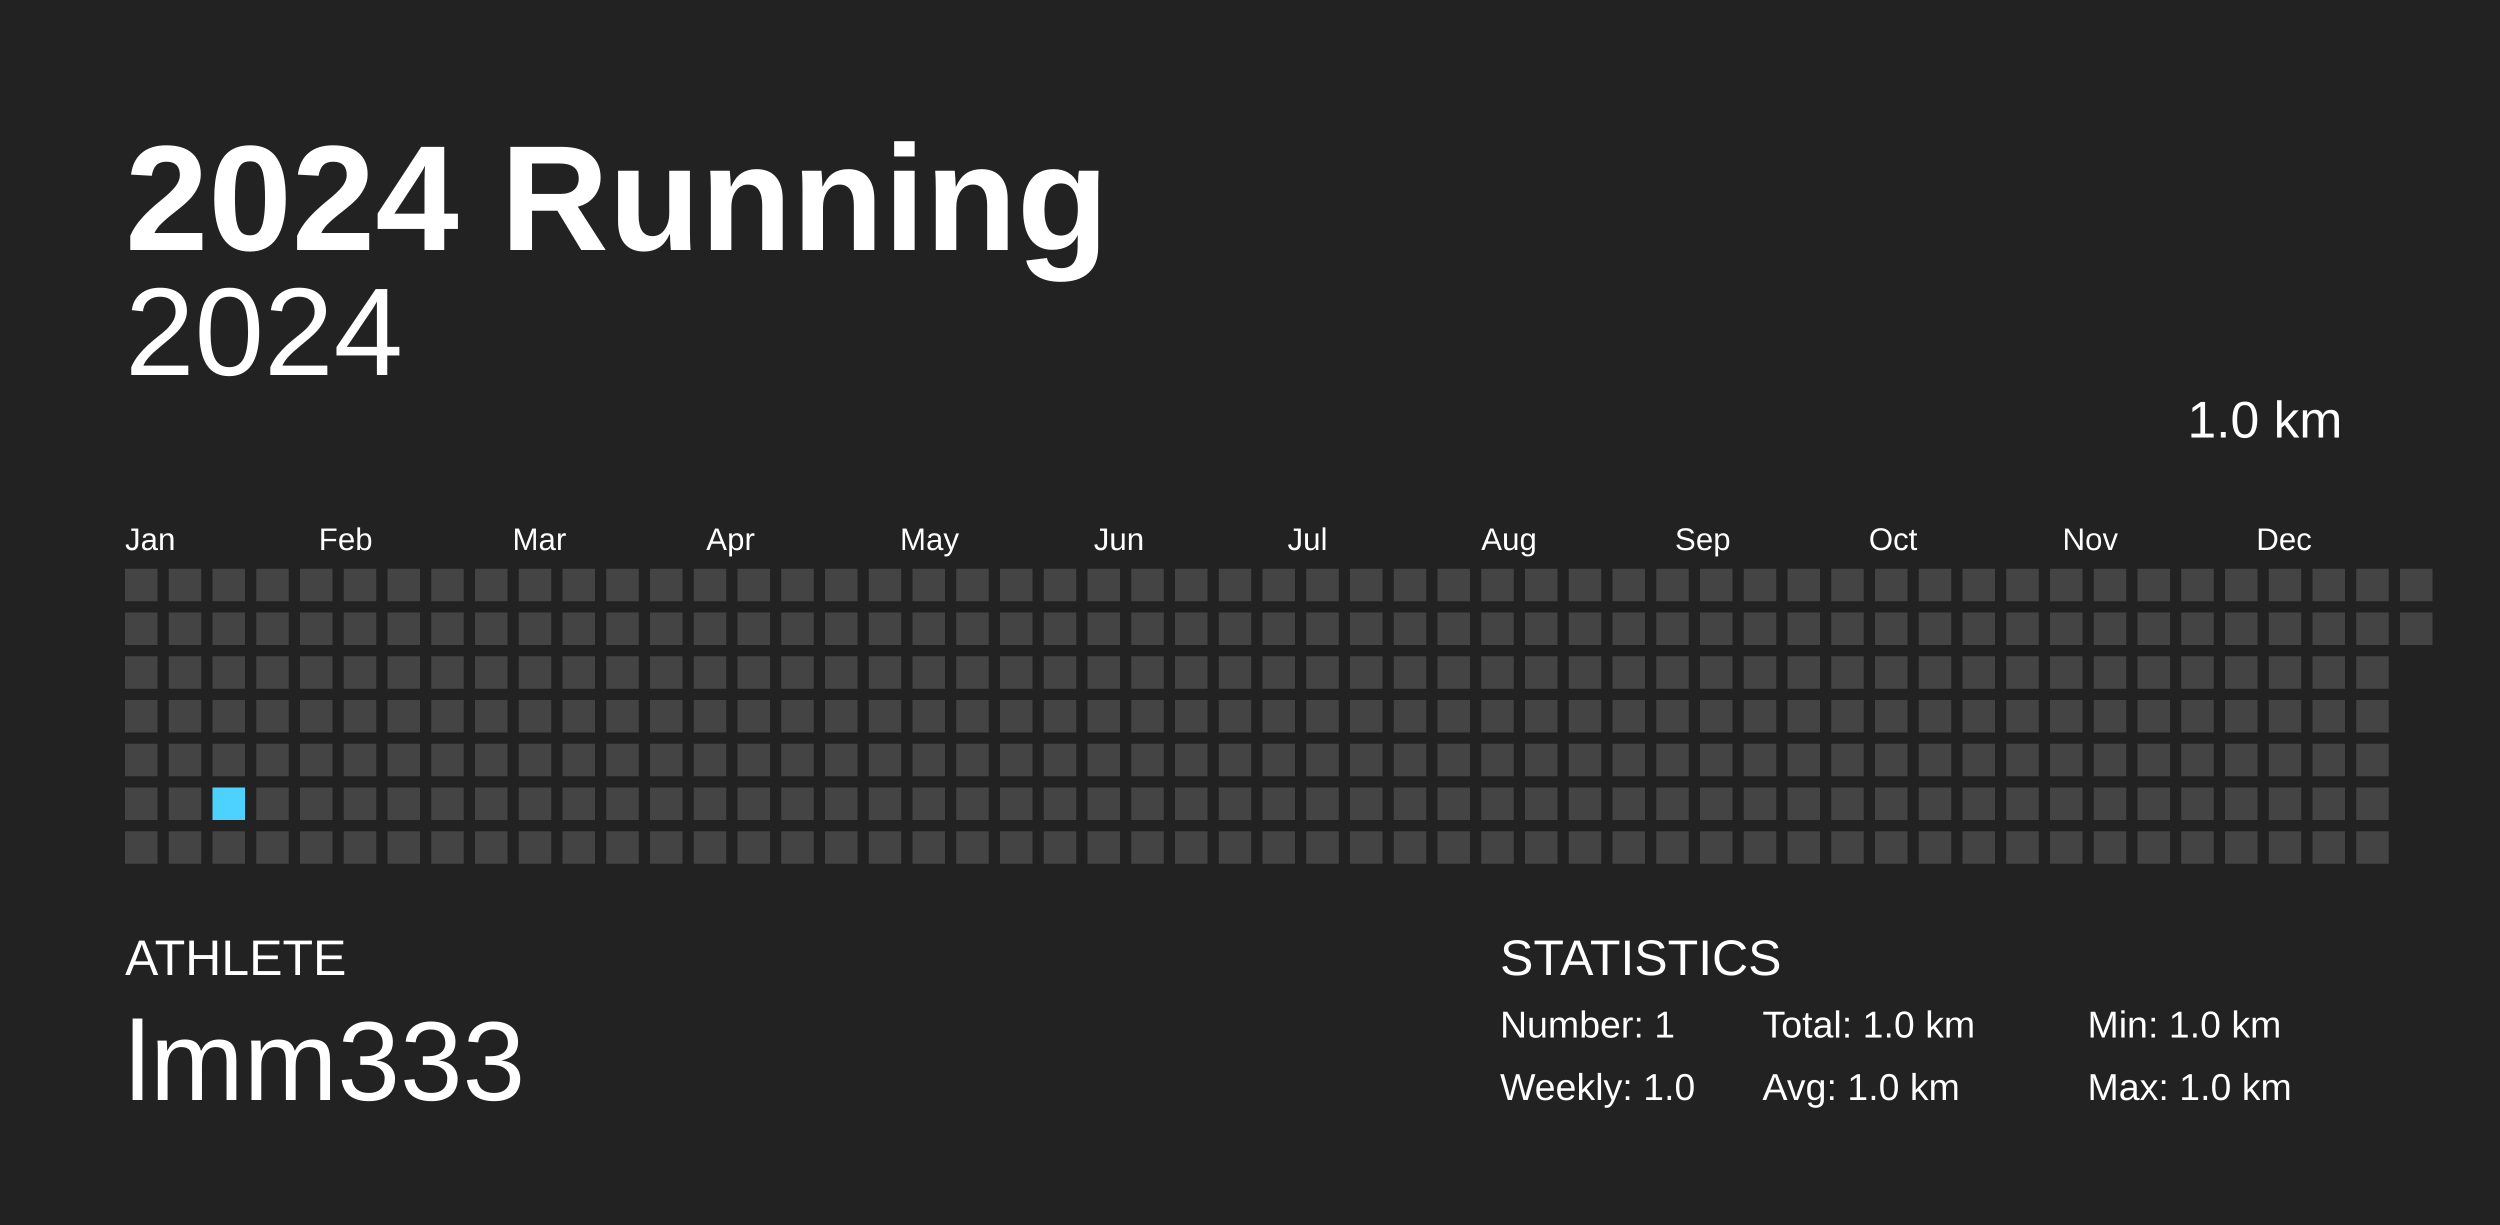
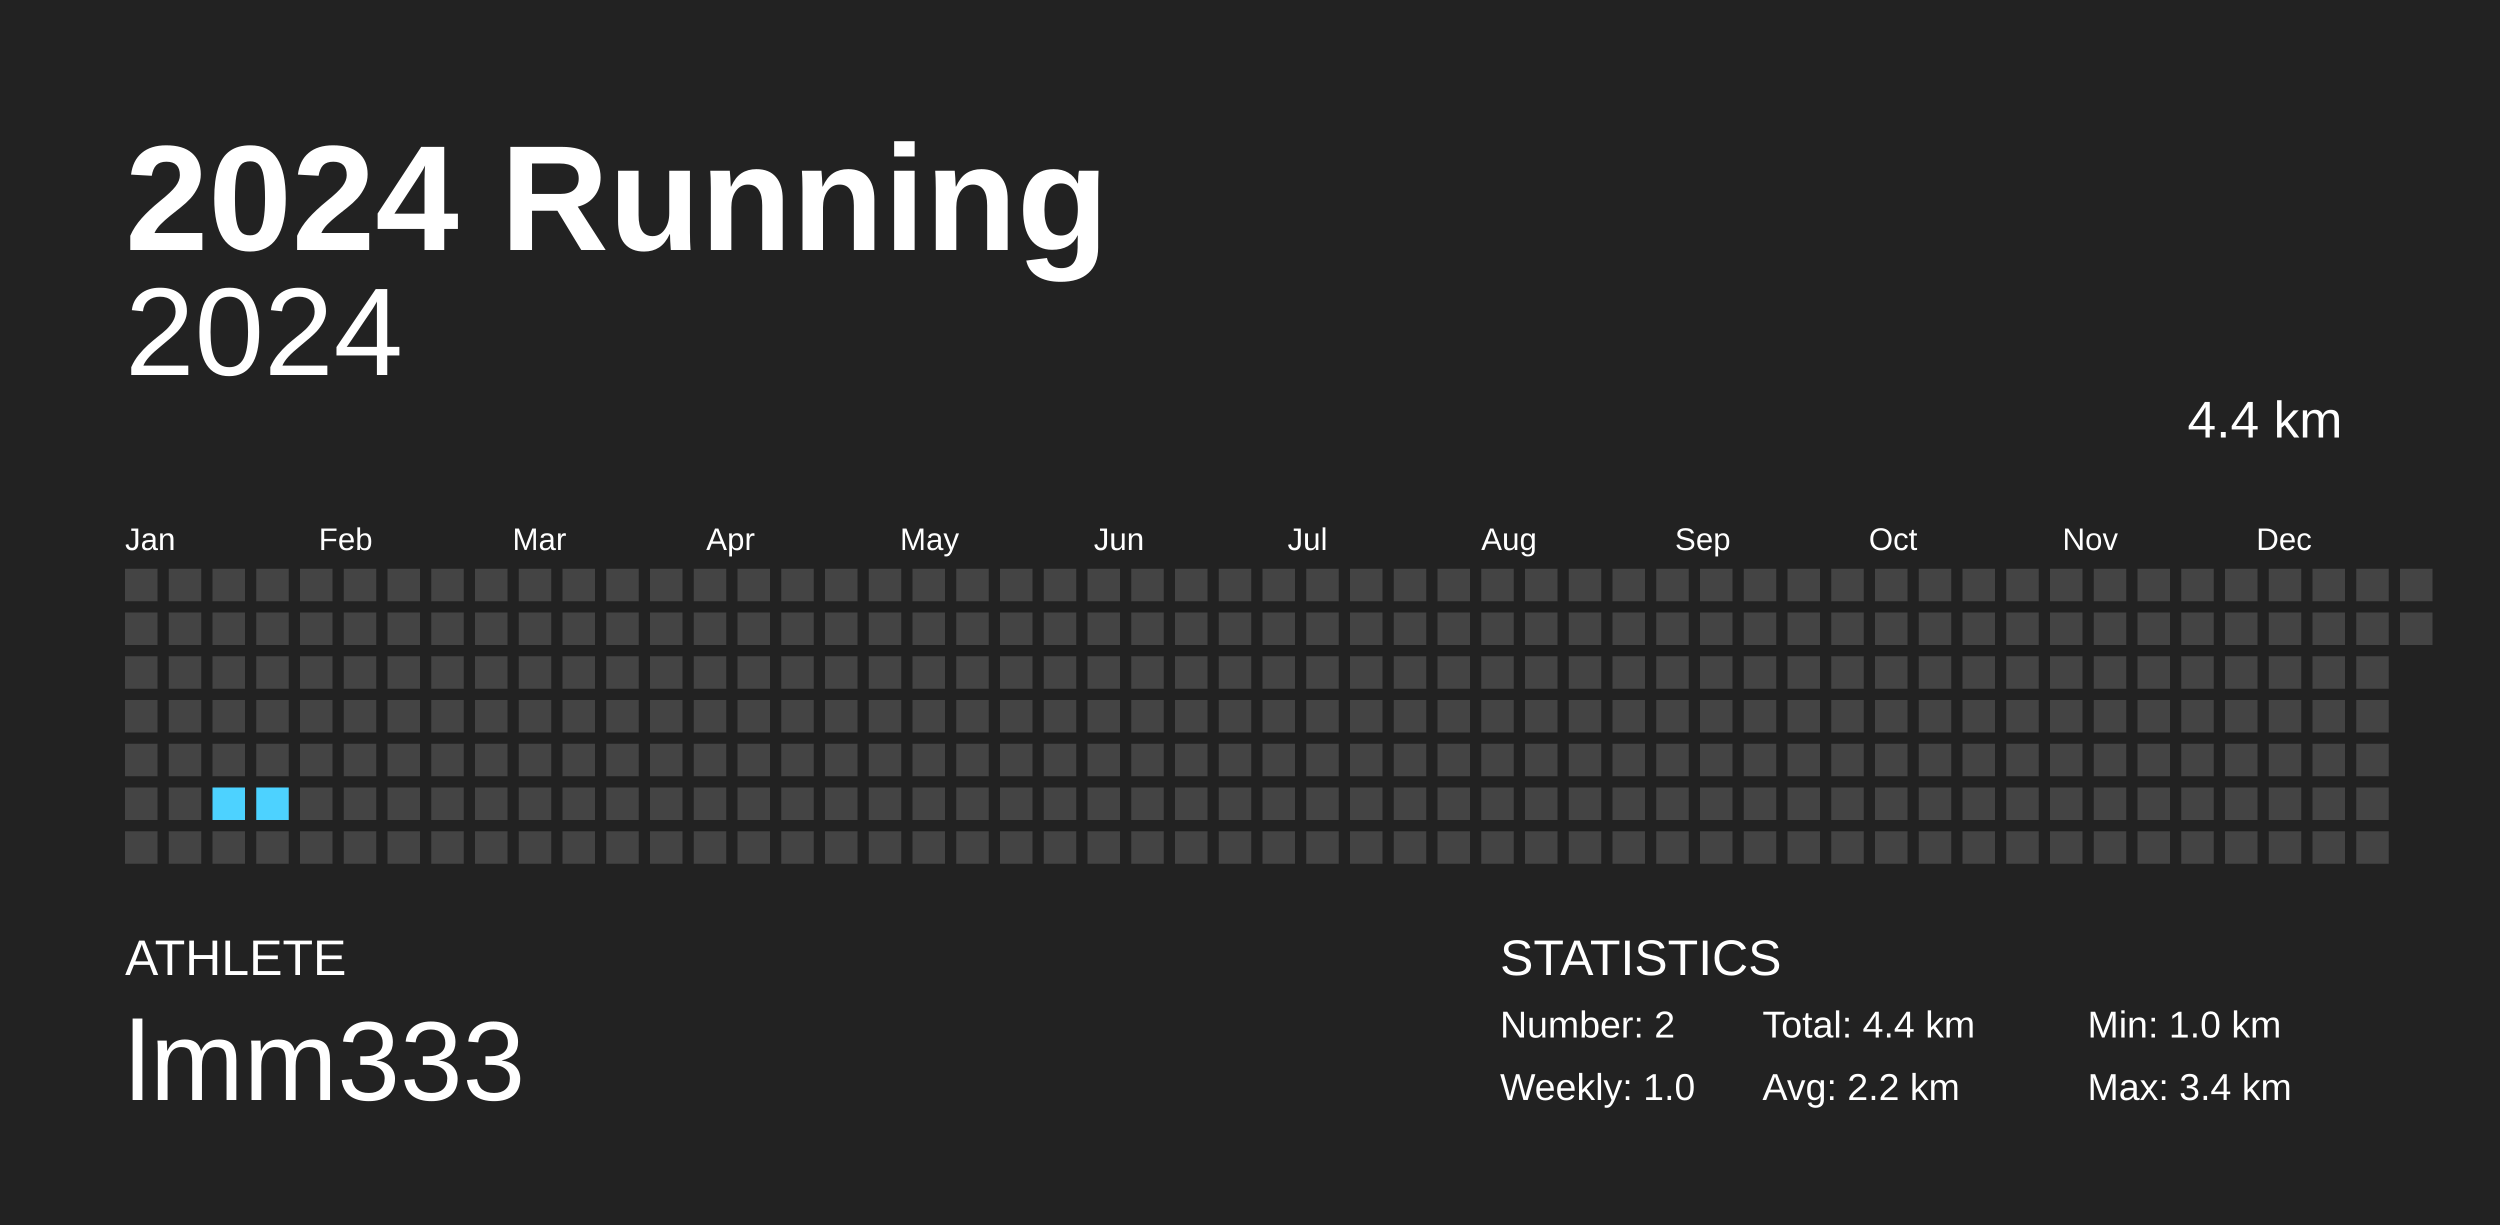
<svg xmlns="http://www.w3.org/2000/svg" baseProfile="full" height="98mm" version="1.1" viewBox="0,0,200,98" width="200mm">
  <defs />
  <rect fill="#222222" height="98" width="200" x="0" y="0" />
  <text fill="#FFFFFF" style="font-size:12px; font-family:Arial; font-weight:bold;" x="10" y="20">2024 Running</text>
  <text fill="#FFFFFF" style="font-size:4px; font-family:Arial" x="10" y="78">ATHLETE</text>
  <text fill="#FFFFFF" style="font-size:9px; font-family:Arial" x="10" y="88">lmm333</text>
  <text fill="#FFFFFF" style="font-size:4px; font-family:Arial" x="120" y="78">STATISTICS</text>
-   <text fill="#FFFFFF" style="font-size:3px; font-family:Arial" x="120" y="83">Number: 1</text>
+   <text fill="#FFFFFF" style="font-size:3px; font-family:Arial" x="120" y="83">Number: 2</text>
  <text fill="#FFFFFF" style="font-size:3px; font-family:Arial" x="120" y="88">Weekly: 1.0</text>
-   <text fill="#FFFFFF" style="font-size:3px; font-family:Arial" x="141" y="83">Total: 1.0 km</text>
-   <text fill="#FFFFFF" style="font-size:3px; font-family:Arial" x="141" y="88">Avg: 1.0 km</text>
+   <text fill="#FFFFFF" style="font-size:3px; font-family:Arial" x="141" y="83">Total: 4.4 km</text>
+   <text fill="#FFFFFF" style="font-size:3px; font-family:Arial" x="141" y="88">Avg: 2.2 km</text>
  <text fill="#FFFFFF" style="font-size:3px; font-family:Arial" x="167" y="83">Min: 1.0 km</text>
-   <text fill="#FFFFFF" style="font-size:3px; font-family:Arial" x="167" y="88">Max: 1.0 km</text>
+   <text fill="#FFFFFF" style="font-size:3px; font-family:Arial" x="167" y="88">Max: 3.4 km</text>
  <text alignment-baseline="hanging" fill="#FFFFFF" style="font-size:10.0px; font-family:Arial;" x="10" y="30">2024</text>
-   <text alignment-baseline="hanging" fill="#FFFFFF" style="font-size:4.125px; font-family:Arial;" x="175" y="35">1.0 km</text>
+   <text alignment-baseline="hanging" fill="#FFFFFF" style="font-size:4.125px; font-family:Arial;" x="175" y="35">4.4 km</text>
  <text fill="#FFFFFF" style="font-size:2.5px; font-family:Arial" x="10.0" y="44">Jan</text>
  <text fill="#FFFFFF" style="font-size:2.5px; font-family:Arial" x="25.5" y="44">Feb</text>
  <text fill="#FFFFFF" style="font-size:2.5px; font-family:Arial" x="41.0" y="44">Mar</text>
  <text fill="#FFFFFF" style="font-size:2.5px; font-family:Arial" x="56.5" y="44">Apr</text>
  <text fill="#FFFFFF" style="font-size:2.5px; font-family:Arial" x="72.0" y="44">May</text>
  <text fill="#FFFFFF" style="font-size:2.5px; font-family:Arial" x="87.5" y="44">Jun</text>
  <text fill="#FFFFFF" style="font-size:2.5px; font-family:Arial" x="103.0" y="44">Jul</text>
  <text fill="#FFFFFF" style="font-size:2.5px; font-family:Arial" x="118.5" y="44">Aug</text>
  <text fill="#FFFFFF" style="font-size:2.5px; font-family:Arial" x="134.0" y="44">Sep</text>
  <text fill="#FFFFFF" style="font-size:2.5px; font-family:Arial" x="149.5" y="44">Oct</text>
  <text fill="#FFFFFF" style="font-size:2.5px; font-family:Arial" x="165.0" y="44">Nov</text>
  <text fill="#FFFFFF" style="font-size:2.5px; font-family:Arial" x="180.5" y="44">Dec</text>
  <rect fill="#444444" height="2.6" width="2.6" x="10.0" y="45.5" />
  <rect fill="#444444" height="2.6" width="2.6" x="10.0" y="49.0" />
  <rect fill="#444444" height="2.6" width="2.6" x="10.0" y="52.5" />
  <rect fill="#444444" height="2.6" width="2.6" x="10.0" y="56.0" />
  <rect fill="#444444" height="2.6" width="2.6" x="10.0" y="59.5" />
  <rect fill="#444444" height="2.6" width="2.6" x="10.0" y="63.0" />
  <rect fill="#444444" height="2.6" width="2.6" x="10.0" y="66.5" />
  <rect fill="#444444" height="2.6" width="2.6" x="13.5" y="45.5" />
  <rect fill="#444444" height="2.6" width="2.6" x="13.5" y="49.0" />
  <rect fill="#444444" height="2.6" width="2.6" x="13.5" y="52.5" />
  <rect fill="#444444" height="2.6" width="2.6" x="13.5" y="56.0" />
  <rect fill="#444444" height="2.6" width="2.6" x="13.5" y="59.5" />
  <rect fill="#444444" height="2.6" width="2.6" x="13.5" y="63.0" />
  <rect fill="#444444" height="2.6" width="2.6" x="13.5" y="66.5" />
  <rect fill="#444444" height="2.6" width="2.6" x="17.0" y="45.5" />
  <rect fill="#444444" height="2.6" width="2.6" x="17.0" y="49.0" />
  <rect fill="#444444" height="2.6" width="2.6" x="17.0" y="52.5" />
  <rect fill="#444444" height="2.6" width="2.6" x="17.0" y="56.0" />
  <rect fill="#444444" height="2.6" width="2.6" x="17.0" y="59.5" />
-   <rect fill="#4DD2FF" height="2.6" width="2.6" x="17.0" y="63.0" />
+   <rect fill="#4dd2ff" height="2.6" width="2.6" x="17.0" y="63.0" />
  <rect fill="#444444" height="2.6" width="2.6" x="17.0" y="66.5" />
  <rect fill="#444444" height="2.6" width="2.6" x="20.5" y="45.5" />
  <rect fill="#444444" height="2.6" width="2.6" x="20.5" y="49.0" />
  <rect fill="#444444" height="2.6" width="2.6" x="20.5" y="52.5" />
  <rect fill="#444444" height="2.6" width="2.6" x="20.5" y="56.0" />
  <rect fill="#444444" height="2.6" width="2.6" x="20.5" y="59.5" />
-   <rect fill="#444444" height="2.6" width="2.6" x="20.5" y="63.0" />
+   <rect fill="#4dd2ff" height="2.6" width="2.6" x="20.5" y="63.0" />
  <rect fill="#444444" height="2.6" width="2.6" x="20.5" y="66.5" />
  <rect fill="#444444" height="2.6" width="2.6" x="24.0" y="45.5" />
  <rect fill="#444444" height="2.6" width="2.6" x="24.0" y="49.0" />
  <rect fill="#444444" height="2.6" width="2.6" x="24.0" y="52.5" />
  <rect fill="#444444" height="2.6" width="2.6" x="24.0" y="56.0" />
  <rect fill="#444444" height="2.6" width="2.6" x="24.0" y="59.5" />
  <rect fill="#444444" height="2.6" width="2.6" x="24.0" y="63.0" />
  <rect fill="#444444" height="2.6" width="2.6" x="24.0" y="66.5" />
  <rect fill="#444444" height="2.6" width="2.6" x="27.5" y="45.5" />
  <rect fill="#444444" height="2.6" width="2.6" x="27.5" y="49.0" />
  <rect fill="#444444" height="2.6" width="2.6" x="27.5" y="52.5" />
  <rect fill="#444444" height="2.6" width="2.6" x="27.5" y="56.0" />
  <rect fill="#444444" height="2.6" width="2.6" x="27.5" y="59.5" />
  <rect fill="#444444" height="2.6" width="2.6" x="27.5" y="63.0" />
  <rect fill="#444444" height="2.6" width="2.6" x="27.5" y="66.5" />
  <rect fill="#444444" height="2.6" width="2.6" x="31.0" y="45.5" />
  <rect fill="#444444" height="2.6" width="2.6" x="31.0" y="49.0" />
  <rect fill="#444444" height="2.6" width="2.6" x="31.0" y="52.5" />
  <rect fill="#444444" height="2.6" width="2.6" x="31.0" y="56.0" />
  <rect fill="#444444" height="2.6" width="2.6" x="31.0" y="59.5" />
  <rect fill="#444444" height="2.6" width="2.6" x="31.0" y="63.0" />
  <rect fill="#444444" height="2.6" width="2.6" x="31.0" y="66.5" />
  <rect fill="#444444" height="2.6" width="2.6" x="34.5" y="45.5" />
  <rect fill="#444444" height="2.6" width="2.6" x="34.5" y="49.0" />
  <rect fill="#444444" height="2.6" width="2.6" x="34.5" y="52.5" />
  <rect fill="#444444" height="2.6" width="2.6" x="34.5" y="56.0" />
  <rect fill="#444444" height="2.6" width="2.6" x="34.5" y="59.5" />
  <rect fill="#444444" height="2.6" width="2.6" x="34.5" y="63.0" />
  <rect fill="#444444" height="2.6" width="2.6" x="34.5" y="66.5" />
  <rect fill="#444444" height="2.6" width="2.6" x="38.0" y="45.5" />
  <rect fill="#444444" height="2.6" width="2.6" x="38.0" y="49.0" />
  <rect fill="#444444" height="2.6" width="2.6" x="38.0" y="52.5" />
  <rect fill="#444444" height="2.6" width="2.6" x="38.0" y="56.0" />
  <rect fill="#444444" height="2.6" width="2.6" x="38.0" y="59.5" />
  <rect fill="#444444" height="2.6" width="2.6" x="38.0" y="63.0" />
  <rect fill="#444444" height="2.6" width="2.6" x="38.0" y="66.5" />
  <rect fill="#444444" height="2.6" width="2.6" x="41.5" y="45.5" />
  <rect fill="#444444" height="2.6" width="2.6" x="41.5" y="49.0" />
  <rect fill="#444444" height="2.6" width="2.6" x="41.5" y="52.5" />
  <rect fill="#444444" height="2.6" width="2.6" x="41.5" y="56.0" />
  <rect fill="#444444" height="2.6" width="2.6" x="41.5" y="59.5" />
  <rect fill="#444444" height="2.6" width="2.6" x="41.5" y="63.0" />
  <rect fill="#444444" height="2.6" width="2.6" x="41.5" y="66.5" />
  <rect fill="#444444" height="2.6" width="2.6" x="45.0" y="45.5" />
  <rect fill="#444444" height="2.6" width="2.6" x="45.0" y="49.0" />
  <rect fill="#444444" height="2.6" width="2.6" x="45.0" y="52.5" />
  <rect fill="#444444" height="2.6" width="2.6" x="45.0" y="56.0" />
  <rect fill="#444444" height="2.6" width="2.6" x="45.0" y="59.5" />
  <rect fill="#444444" height="2.6" width="2.6" x="45.0" y="63.0" />
  <rect fill="#444444" height="2.6" width="2.6" x="45.0" y="66.5" />
  <rect fill="#444444" height="2.6" width="2.6" x="48.5" y="45.5" />
  <rect fill="#444444" height="2.6" width="2.6" x="48.5" y="49.0" />
  <rect fill="#444444" height="2.6" width="2.6" x="48.5" y="52.5" />
  <rect fill="#444444" height="2.6" width="2.6" x="48.5" y="56.0" />
  <rect fill="#444444" height="2.6" width="2.6" x="48.5" y="59.5" />
  <rect fill="#444444" height="2.6" width="2.6" x="48.5" y="63.0" />
  <rect fill="#444444" height="2.6" width="2.6" x="48.5" y="66.5" />
  <rect fill="#444444" height="2.6" width="2.6" x="52.0" y="45.5" />
  <rect fill="#444444" height="2.6" width="2.6" x="52.0" y="49.0" />
  <rect fill="#444444" height="2.6" width="2.6" x="52.0" y="52.5" />
  <rect fill="#444444" height="2.6" width="2.6" x="52.0" y="56.0" />
  <rect fill="#444444" height="2.6" width="2.6" x="52.0" y="59.5" />
  <rect fill="#444444" height="2.6" width="2.6" x="52.0" y="63.0" />
  <rect fill="#444444" height="2.6" width="2.6" x="52.0" y="66.5" />
  <rect fill="#444444" height="2.6" width="2.6" x="55.5" y="45.5" />
  <rect fill="#444444" height="2.6" width="2.6" x="55.5" y="49.0" />
  <rect fill="#444444" height="2.6" width="2.6" x="55.5" y="52.5" />
  <rect fill="#444444" height="2.6" width="2.6" x="55.5" y="56.0" />
  <rect fill="#444444" height="2.6" width="2.6" x="55.5" y="59.5" />
  <rect fill="#444444" height="2.6" width="2.6" x="55.5" y="63.0" />
  <rect fill="#444444" height="2.6" width="2.6" x="55.5" y="66.5" />
  <rect fill="#444444" height="2.6" width="2.6" x="59.0" y="45.5" />
  <rect fill="#444444" height="2.6" width="2.6" x="59.0" y="49.0" />
  <rect fill="#444444" height="2.6" width="2.6" x="59.0" y="52.5" />
  <rect fill="#444444" height="2.6" width="2.6" x="59.0" y="56.0" />
  <rect fill="#444444" height="2.6" width="2.6" x="59.0" y="59.5" />
  <rect fill="#444444" height="2.6" width="2.6" x="59.0" y="63.0" />
  <rect fill="#444444" height="2.6" width="2.6" x="59.0" y="66.5" />
  <rect fill="#444444" height="2.6" width="2.6" x="62.5" y="45.5" />
  <rect fill="#444444" height="2.6" width="2.6" x="62.5" y="49.0" />
  <rect fill="#444444" height="2.6" width="2.6" x="62.5" y="52.5" />
  <rect fill="#444444" height="2.6" width="2.6" x="62.5" y="56.0" />
  <rect fill="#444444" height="2.6" width="2.6" x="62.5" y="59.5" />
  <rect fill="#444444" height="2.6" width="2.6" x="62.5" y="63.0" />
  <rect fill="#444444" height="2.6" width="2.6" x="62.5" y="66.5" />
  <rect fill="#444444" height="2.6" width="2.6" x="66.0" y="45.5" />
  <rect fill="#444444" height="2.6" width="2.6" x="66.0" y="49.0" />
  <rect fill="#444444" height="2.6" width="2.6" x="66.0" y="52.5" />
  <rect fill="#444444" height="2.6" width="2.6" x="66.0" y="56.0" />
  <rect fill="#444444" height="2.6" width="2.6" x="66.0" y="59.5" />
  <rect fill="#444444" height="2.6" width="2.6" x="66.0" y="63.0" />
  <rect fill="#444444" height="2.6" width="2.6" x="66.0" y="66.5" />
  <rect fill="#444444" height="2.6" width="2.6" x="69.5" y="45.5" />
  <rect fill="#444444" height="2.6" width="2.6" x="69.5" y="49.0" />
  <rect fill="#444444" height="2.6" width="2.6" x="69.5" y="52.5" />
  <rect fill="#444444" height="2.6" width="2.6" x="69.5" y="56.0" />
  <rect fill="#444444" height="2.6" width="2.6" x="69.5" y="59.5" />
  <rect fill="#444444" height="2.6" width="2.6" x="69.5" y="63.0" />
  <rect fill="#444444" height="2.6" width="2.6" x="69.5" y="66.5" />
  <rect fill="#444444" height="2.6" width="2.6" x="73.0" y="45.5" />
  <rect fill="#444444" height="2.6" width="2.6" x="73.0" y="49.0" />
  <rect fill="#444444" height="2.6" width="2.6" x="73.0" y="52.5" />
  <rect fill="#444444" height="2.6" width="2.6" x="73.0" y="56.0" />
  <rect fill="#444444" height="2.6" width="2.6" x="73.0" y="59.5" />
  <rect fill="#444444" height="2.6" width="2.6" x="73.0" y="63.0" />
  <rect fill="#444444" height="2.6" width="2.6" x="73.0" y="66.5" />
  <rect fill="#444444" height="2.6" width="2.6" x="76.5" y="45.5" />
  <rect fill="#444444" height="2.6" width="2.6" x="76.5" y="49.0" />
  <rect fill="#444444" height="2.6" width="2.6" x="76.5" y="52.5" />
  <rect fill="#444444" height="2.6" width="2.6" x="76.5" y="56.0" />
  <rect fill="#444444" height="2.6" width="2.6" x="76.5" y="59.5" />
  <rect fill="#444444" height="2.6" width="2.6" x="76.5" y="63.0" />
  <rect fill="#444444" height="2.6" width="2.6" x="76.5" y="66.5" />
  <rect fill="#444444" height="2.6" width="2.6" x="80.0" y="45.5" />
  <rect fill="#444444" height="2.6" width="2.6" x="80.0" y="49.0" />
  <rect fill="#444444" height="2.6" width="2.6" x="80.0" y="52.5" />
  <rect fill="#444444" height="2.6" width="2.6" x="80.0" y="56.0" />
  <rect fill="#444444" height="2.6" width="2.6" x="80.0" y="59.5" />
  <rect fill="#444444" height="2.6" width="2.6" x="80.0" y="63.0" />
  <rect fill="#444444" height="2.6" width="2.6" x="80.0" y="66.5" />
  <rect fill="#444444" height="2.6" width="2.6" x="83.5" y="45.5" />
  <rect fill="#444444" height="2.6" width="2.6" x="83.5" y="49.0" />
  <rect fill="#444444" height="2.6" width="2.6" x="83.5" y="52.5" />
  <rect fill="#444444" height="2.6" width="2.6" x="83.5" y="56.0" />
  <rect fill="#444444" height="2.6" width="2.6" x="83.5" y="59.5" />
  <rect fill="#444444" height="2.6" width="2.6" x="83.5" y="63.0" />
  <rect fill="#444444" height="2.6" width="2.6" x="83.5" y="66.5" />
  <rect fill="#444444" height="2.6" width="2.6" x="87.0" y="45.5" />
  <rect fill="#444444" height="2.6" width="2.6" x="87.0" y="49.0" />
  <rect fill="#444444" height="2.6" width="2.6" x="87.0" y="52.5" />
  <rect fill="#444444" height="2.6" width="2.6" x="87.0" y="56.0" />
  <rect fill="#444444" height="2.6" width="2.6" x="87.0" y="59.5" />
  <rect fill="#444444" height="2.6" width="2.6" x="87.0" y="63.0" />
  <rect fill="#444444" height="2.6" width="2.6" x="87.0" y="66.5" />
  <rect fill="#444444" height="2.6" width="2.6" x="90.5" y="45.5" />
  <rect fill="#444444" height="2.6" width="2.6" x="90.5" y="49.0" />
  <rect fill="#444444" height="2.6" width="2.6" x="90.5" y="52.5" />
  <rect fill="#444444" height="2.6" width="2.6" x="90.5" y="56.0" />
  <rect fill="#444444" height="2.6" width="2.6" x="90.5" y="59.5" />
  <rect fill="#444444" height="2.6" width="2.6" x="90.5" y="63.0" />
  <rect fill="#444444" height="2.6" width="2.6" x="90.5" y="66.5" />
  <rect fill="#444444" height="2.6" width="2.6" x="94.0" y="45.5" />
  <rect fill="#444444" height="2.6" width="2.6" x="94.0" y="49.0" />
  <rect fill="#444444" height="2.6" width="2.6" x="94.0" y="52.5" />
  <rect fill="#444444" height="2.6" width="2.6" x="94.0" y="56.0" />
  <rect fill="#444444" height="2.6" width="2.6" x="94.0" y="59.5" />
  <rect fill="#444444" height="2.6" width="2.6" x="94.0" y="63.0" />
  <rect fill="#444444" height="2.6" width="2.6" x="94.0" y="66.5" />
  <rect fill="#444444" height="2.6" width="2.6" x="97.5" y="45.5" />
  <rect fill="#444444" height="2.6" width="2.6" x="97.5" y="49.0" />
  <rect fill="#444444" height="2.6" width="2.6" x="97.5" y="52.5" />
  <rect fill="#444444" height="2.6" width="2.6" x="97.5" y="56.0" />
  <rect fill="#444444" height="2.6" width="2.6" x="97.5" y="59.5" />
  <rect fill="#444444" height="2.6" width="2.6" x="97.5" y="63.0" />
  <rect fill="#444444" height="2.6" width="2.6" x="97.5" y="66.5" />
  <rect fill="#444444" height="2.6" width="2.6" x="101.0" y="45.5" />
  <rect fill="#444444" height="2.6" width="2.6" x="101.0" y="49.0" />
  <rect fill="#444444" height="2.6" width="2.6" x="101.0" y="52.5" />
  <rect fill="#444444" height="2.6" width="2.6" x="101.0" y="56.0" />
  <rect fill="#444444" height="2.6" width="2.6" x="101.0" y="59.5" />
  <rect fill="#444444" height="2.6" width="2.6" x="101.0" y="63.0" />
  <rect fill="#444444" height="2.6" width="2.6" x="101.0" y="66.5" />
  <rect fill="#444444" height="2.6" width="2.6" x="104.5" y="45.5" />
  <rect fill="#444444" height="2.6" width="2.6" x="104.5" y="49.0" />
  <rect fill="#444444" height="2.6" width="2.6" x="104.5" y="52.5" />
  <rect fill="#444444" height="2.6" width="2.6" x="104.5" y="56.0" />
  <rect fill="#444444" height="2.6" width="2.6" x="104.5" y="59.5" />
  <rect fill="#444444" height="2.6" width="2.6" x="104.5" y="63.0" />
  <rect fill="#444444" height="2.6" width="2.6" x="104.5" y="66.5" />
  <rect fill="#444444" height="2.6" width="2.6" x="108.0" y="45.5" />
  <rect fill="#444444" height="2.6" width="2.6" x="108.0" y="49.0" />
  <rect fill="#444444" height="2.6" width="2.6" x="108.0" y="52.5" />
  <rect fill="#444444" height="2.6" width="2.6" x="108.0" y="56.0" />
  <rect fill="#444444" height="2.6" width="2.6" x="108.0" y="59.5" />
  <rect fill="#444444" height="2.6" width="2.6" x="108.0" y="63.0" />
  <rect fill="#444444" height="2.6" width="2.6" x="108.0" y="66.5" />
  <rect fill="#444444" height="2.6" width="2.6" x="111.5" y="45.5" />
  <rect fill="#444444" height="2.6" width="2.6" x="111.5" y="49.0" />
  <rect fill="#444444" height="2.6" width="2.6" x="111.5" y="52.5" />
  <rect fill="#444444" height="2.6" width="2.6" x="111.5" y="56.0" />
  <rect fill="#444444" height="2.6" width="2.6" x="111.5" y="59.5" />
  <rect fill="#444444" height="2.6" width="2.6" x="111.5" y="63.0" />
  <rect fill="#444444" height="2.6" width="2.6" x="111.5" y="66.5" />
  <rect fill="#444444" height="2.6" width="2.6" x="115.0" y="45.5" />
  <rect fill="#444444" height="2.6" width="2.6" x="115.0" y="49.0" />
  <rect fill="#444444" height="2.6" width="2.6" x="115.0" y="52.5" />
  <rect fill="#444444" height="2.6" width="2.6" x="115.0" y="56.0" />
  <rect fill="#444444" height="2.6" width="2.6" x="115.0" y="59.5" />
  <rect fill="#444444" height="2.6" width="2.6" x="115.0" y="63.0" />
  <rect fill="#444444" height="2.6" width="2.6" x="115.0" y="66.5" />
  <rect fill="#444444" height="2.6" width="2.6" x="118.5" y="45.5" />
  <rect fill="#444444" height="2.6" width="2.6" x="118.5" y="49.0" />
  <rect fill="#444444" height="2.6" width="2.6" x="118.5" y="52.5" />
  <rect fill="#444444" height="2.6" width="2.6" x="118.5" y="56.0" />
  <rect fill="#444444" height="2.6" width="2.6" x="118.5" y="59.5" />
  <rect fill="#444444" height="2.6" width="2.6" x="118.5" y="63.0" />
  <rect fill="#444444" height="2.6" width="2.6" x="118.5" y="66.5" />
  <rect fill="#444444" height="2.6" width="2.6" x="122.0" y="45.5" />
  <rect fill="#444444" height="2.6" width="2.6" x="122.0" y="49.0" />
  <rect fill="#444444" height="2.6" width="2.6" x="122.0" y="52.5" />
  <rect fill="#444444" height="2.6" width="2.6" x="122.0" y="56.0" />
  <rect fill="#444444" height="2.6" width="2.6" x="122.0" y="59.5" />
  <rect fill="#444444" height="2.6" width="2.6" x="122.0" y="63.0" />
  <rect fill="#444444" height="2.6" width="2.6" x="122.0" y="66.5" />
  <rect fill="#444444" height="2.6" width="2.6" x="125.5" y="45.5" />
  <rect fill="#444444" height="2.6" width="2.6" x="125.5" y="49.0" />
  <rect fill="#444444" height="2.6" width="2.6" x="125.5" y="52.5" />
  <rect fill="#444444" height="2.6" width="2.6" x="125.5" y="56.0" />
  <rect fill="#444444" height="2.6" width="2.6" x="125.5" y="59.5" />
  <rect fill="#444444" height="2.6" width="2.6" x="125.5" y="63.0" />
  <rect fill="#444444" height="2.6" width="2.6" x="125.5" y="66.5" />
  <rect fill="#444444" height="2.6" width="2.6" x="129.0" y="45.5" />
  <rect fill="#444444" height="2.6" width="2.6" x="129.0" y="49.0" />
  <rect fill="#444444" height="2.6" width="2.6" x="129.0" y="52.5" />
  <rect fill="#444444" height="2.6" width="2.6" x="129.0" y="56.0" />
  <rect fill="#444444" height="2.6" width="2.6" x="129.0" y="59.5" />
  <rect fill="#444444" height="2.6" width="2.6" x="129.0" y="63.0" />
  <rect fill="#444444" height="2.6" width="2.6" x="129.0" y="66.5" />
  <rect fill="#444444" height="2.6" width="2.6" x="132.5" y="45.5" />
  <rect fill="#444444" height="2.6" width="2.6" x="132.5" y="49.0" />
  <rect fill="#444444" height="2.6" width="2.6" x="132.5" y="52.5" />
  <rect fill="#444444" height="2.6" width="2.6" x="132.5" y="56.0" />
  <rect fill="#444444" height="2.6" width="2.6" x="132.5" y="59.5" />
  <rect fill="#444444" height="2.6" width="2.6" x="132.5" y="63.0" />
  <rect fill="#444444" height="2.6" width="2.6" x="132.5" y="66.5" />
  <rect fill="#444444" height="2.6" width="2.6" x="136.0" y="45.5" />
  <rect fill="#444444" height="2.6" width="2.6" x="136.0" y="49.0" />
  <rect fill="#444444" height="2.6" width="2.6" x="136.0" y="52.5" />
  <rect fill="#444444" height="2.6" width="2.6" x="136.0" y="56.0" />
  <rect fill="#444444" height="2.6" width="2.6" x="136.0" y="59.5" />
  <rect fill="#444444" height="2.6" width="2.6" x="136.0" y="63.0" />
  <rect fill="#444444" height="2.6" width="2.6" x="136.0" y="66.5" />
  <rect fill="#444444" height="2.6" width="2.6" x="139.5" y="45.5" />
  <rect fill="#444444" height="2.6" width="2.6" x="139.5" y="49.0" />
  <rect fill="#444444" height="2.6" width="2.6" x="139.5" y="52.5" />
  <rect fill="#444444" height="2.6" width="2.6" x="139.5" y="56.0" />
  <rect fill="#444444" height="2.6" width="2.6" x="139.5" y="59.5" />
  <rect fill="#444444" height="2.6" width="2.6" x="139.5" y="63.0" />
  <rect fill="#444444" height="2.6" width="2.6" x="139.5" y="66.5" />
  <rect fill="#444444" height="2.6" width="2.6" x="143.0" y="45.5" />
  <rect fill="#444444" height="2.6" width="2.6" x="143.0" y="49.0" />
  <rect fill="#444444" height="2.6" width="2.6" x="143.0" y="52.5" />
  <rect fill="#444444" height="2.6" width="2.6" x="143.0" y="56.0" />
  <rect fill="#444444" height="2.6" width="2.6" x="143.0" y="59.5" />
  <rect fill="#444444" height="2.6" width="2.6" x="143.0" y="63.0" />
  <rect fill="#444444" height="2.6" width="2.6" x="143.0" y="66.5" />
  <rect fill="#444444" height="2.6" width="2.6" x="146.5" y="45.5" />
  <rect fill="#444444" height="2.6" width="2.6" x="146.5" y="49.0" />
  <rect fill="#444444" height="2.6" width="2.6" x="146.5" y="52.5" />
  <rect fill="#444444" height="2.6" width="2.6" x="146.5" y="56.0" />
  <rect fill="#444444" height="2.6" width="2.6" x="146.5" y="59.5" />
  <rect fill="#444444" height="2.6" width="2.6" x="146.5" y="63.0" />
  <rect fill="#444444" height="2.6" width="2.6" x="146.5" y="66.5" />
  <rect fill="#444444" height="2.6" width="2.6" x="150.0" y="45.5" />
  <rect fill="#444444" height="2.6" width="2.6" x="150.0" y="49.0" />
  <rect fill="#444444" height="2.6" width="2.6" x="150.0" y="52.5" />
  <rect fill="#444444" height="2.6" width="2.6" x="150.0" y="56.0" />
  <rect fill="#444444" height="2.6" width="2.6" x="150.0" y="59.5" />
  <rect fill="#444444" height="2.6" width="2.6" x="150.0" y="63.0" />
  <rect fill="#444444" height="2.6" width="2.6" x="150.0" y="66.5" />
  <rect fill="#444444" height="2.6" width="2.6" x="153.5" y="45.5" />
  <rect fill="#444444" height="2.6" width="2.6" x="153.5" y="49.0" />
  <rect fill="#444444" height="2.6" width="2.6" x="153.5" y="52.5" />
  <rect fill="#444444" height="2.6" width="2.6" x="153.5" y="56.0" />
  <rect fill="#444444" height="2.6" width="2.6" x="153.5" y="59.5" />
  <rect fill="#444444" height="2.6" width="2.6" x="153.5" y="63.0" />
  <rect fill="#444444" height="2.6" width="2.6" x="153.5" y="66.5" />
  <rect fill="#444444" height="2.6" width="2.6" x="157.0" y="45.5" />
  <rect fill="#444444" height="2.6" width="2.6" x="157.0" y="49.0" />
  <rect fill="#444444" height="2.6" width="2.6" x="157.0" y="52.5" />
  <rect fill="#444444" height="2.6" width="2.6" x="157.0" y="56.0" />
  <rect fill="#444444" height="2.6" width="2.6" x="157.0" y="59.5" />
  <rect fill="#444444" height="2.6" width="2.6" x="157.0" y="63.0" />
  <rect fill="#444444" height="2.6" width="2.6" x="157.0" y="66.5" />
  <rect fill="#444444" height="2.6" width="2.6" x="160.5" y="45.5" />
  <rect fill="#444444" height="2.6" width="2.6" x="160.5" y="49.0" />
  <rect fill="#444444" height="2.6" width="2.6" x="160.5" y="52.5" />
  <rect fill="#444444" height="2.6" width="2.6" x="160.5" y="56.0" />
  <rect fill="#444444" height="2.6" width="2.6" x="160.5" y="59.5" />
  <rect fill="#444444" height="2.6" width="2.6" x="160.5" y="63.0" />
  <rect fill="#444444" height="2.6" width="2.6" x="160.5" y="66.5" />
  <rect fill="#444444" height="2.6" width="2.6" x="164.0" y="45.5" />
  <rect fill="#444444" height="2.6" width="2.6" x="164.0" y="49.0" />
  <rect fill="#444444" height="2.6" width="2.6" x="164.0" y="52.5" />
  <rect fill="#444444" height="2.6" width="2.6" x="164.0" y="56.0" />
  <rect fill="#444444" height="2.6" width="2.6" x="164.0" y="59.5" />
  <rect fill="#444444" height="2.6" width="2.6" x="164.0" y="63.0" />
  <rect fill="#444444" height="2.6" width="2.6" x="164.0" y="66.5" />
  <rect fill="#444444" height="2.6" width="2.6" x="167.5" y="45.5" />
  <rect fill="#444444" height="2.6" width="2.6" x="167.5" y="49.0" />
  <rect fill="#444444" height="2.6" width="2.6" x="167.5" y="52.5" />
  <rect fill="#444444" height="2.6" width="2.6" x="167.5" y="56.0" />
  <rect fill="#444444" height="2.6" width="2.6" x="167.5" y="59.5" />
  <rect fill="#444444" height="2.6" width="2.6" x="167.5" y="63.0" />
  <rect fill="#444444" height="2.6" width="2.6" x="167.5" y="66.5" />
  <rect fill="#444444" height="2.6" width="2.6" x="171.0" y="45.5" />
  <rect fill="#444444" height="2.6" width="2.6" x="171.0" y="49.0" />
  <rect fill="#444444" height="2.6" width="2.6" x="171.0" y="52.5" />
  <rect fill="#444444" height="2.6" width="2.6" x="171.0" y="56.0" />
  <rect fill="#444444" height="2.6" width="2.6" x="171.0" y="59.5" />
  <rect fill="#444444" height="2.6" width="2.6" x="171.0" y="63.0" />
  <rect fill="#444444" height="2.6" width="2.6" x="171.0" y="66.5" />
  <rect fill="#444444" height="2.6" width="2.6" x="174.5" y="45.5" />
  <rect fill="#444444" height="2.6" width="2.6" x="174.5" y="49.0" />
  <rect fill="#444444" height="2.6" width="2.6" x="174.5" y="52.5" />
  <rect fill="#444444" height="2.6" width="2.6" x="174.5" y="56.0" />
  <rect fill="#444444" height="2.6" width="2.6" x="174.5" y="59.5" />
  <rect fill="#444444" height="2.6" width="2.6" x="174.5" y="63.0" />
  <rect fill="#444444" height="2.6" width="2.6" x="174.5" y="66.5" />
  <rect fill="#444444" height="2.6" width="2.6" x="178.0" y="45.5" />
  <rect fill="#444444" height="2.6" width="2.6" x="178.0" y="49.0" />
  <rect fill="#444444" height="2.6" width="2.6" x="178.0" y="52.5" />
  <rect fill="#444444" height="2.6" width="2.6" x="178.0" y="56.0" />
  <rect fill="#444444" height="2.6" width="2.6" x="178.0" y="59.5" />
  <rect fill="#444444" height="2.6" width="2.6" x="178.0" y="63.0" />
  <rect fill="#444444" height="2.6" width="2.6" x="178.0" y="66.5" />
  <rect fill="#444444" height="2.6" width="2.6" x="181.5" y="45.5" />
  <rect fill="#444444" height="2.6" width="2.6" x="181.5" y="49.0" />
  <rect fill="#444444" height="2.6" width="2.6" x="181.5" y="52.5" />
  <rect fill="#444444" height="2.6" width="2.6" x="181.5" y="56.0" />
  <rect fill="#444444" height="2.6" width="2.6" x="181.5" y="59.5" />
  <rect fill="#444444" height="2.6" width="2.6" x="181.5" y="63.0" />
  <rect fill="#444444" height="2.6" width="2.6" x="181.5" y="66.5" />
  <rect fill="#444444" height="2.6" width="2.6" x="185.0" y="45.5" />
  <rect fill="#444444" height="2.6" width="2.6" x="185.0" y="49.0" />
  <rect fill="#444444" height="2.6" width="2.6" x="185.0" y="52.5" />
  <rect fill="#444444" height="2.6" width="2.6" x="185.0" y="56.0" />
  <rect fill="#444444" height="2.6" width="2.6" x="185.0" y="59.5" />
  <rect fill="#444444" height="2.6" width="2.6" x="185.0" y="63.0" />
  <rect fill="#444444" height="2.6" width="2.6" x="185.0" y="66.5" />
  <rect fill="#444444" height="2.6" width="2.6" x="188.5" y="45.5" />
  <rect fill="#444444" height="2.6" width="2.6" x="188.5" y="49.0" />
  <rect fill="#444444" height="2.6" width="2.6" x="188.5" y="52.5" />
  <rect fill="#444444" height="2.6" width="2.6" x="188.5" y="56.0" />
  <rect fill="#444444" height="2.6" width="2.6" x="188.5" y="59.5" />
  <rect fill="#444444" height="2.6" width="2.6" x="188.5" y="63.0" />
  <rect fill="#444444" height="2.6" width="2.6" x="188.5" y="66.5" />
  <rect fill="#444444" height="2.6" width="2.6" x="192.0" y="45.5" />
  <rect fill="#444444" height="2.6" width="2.6" x="192.0" y="49.0" />
</svg>
